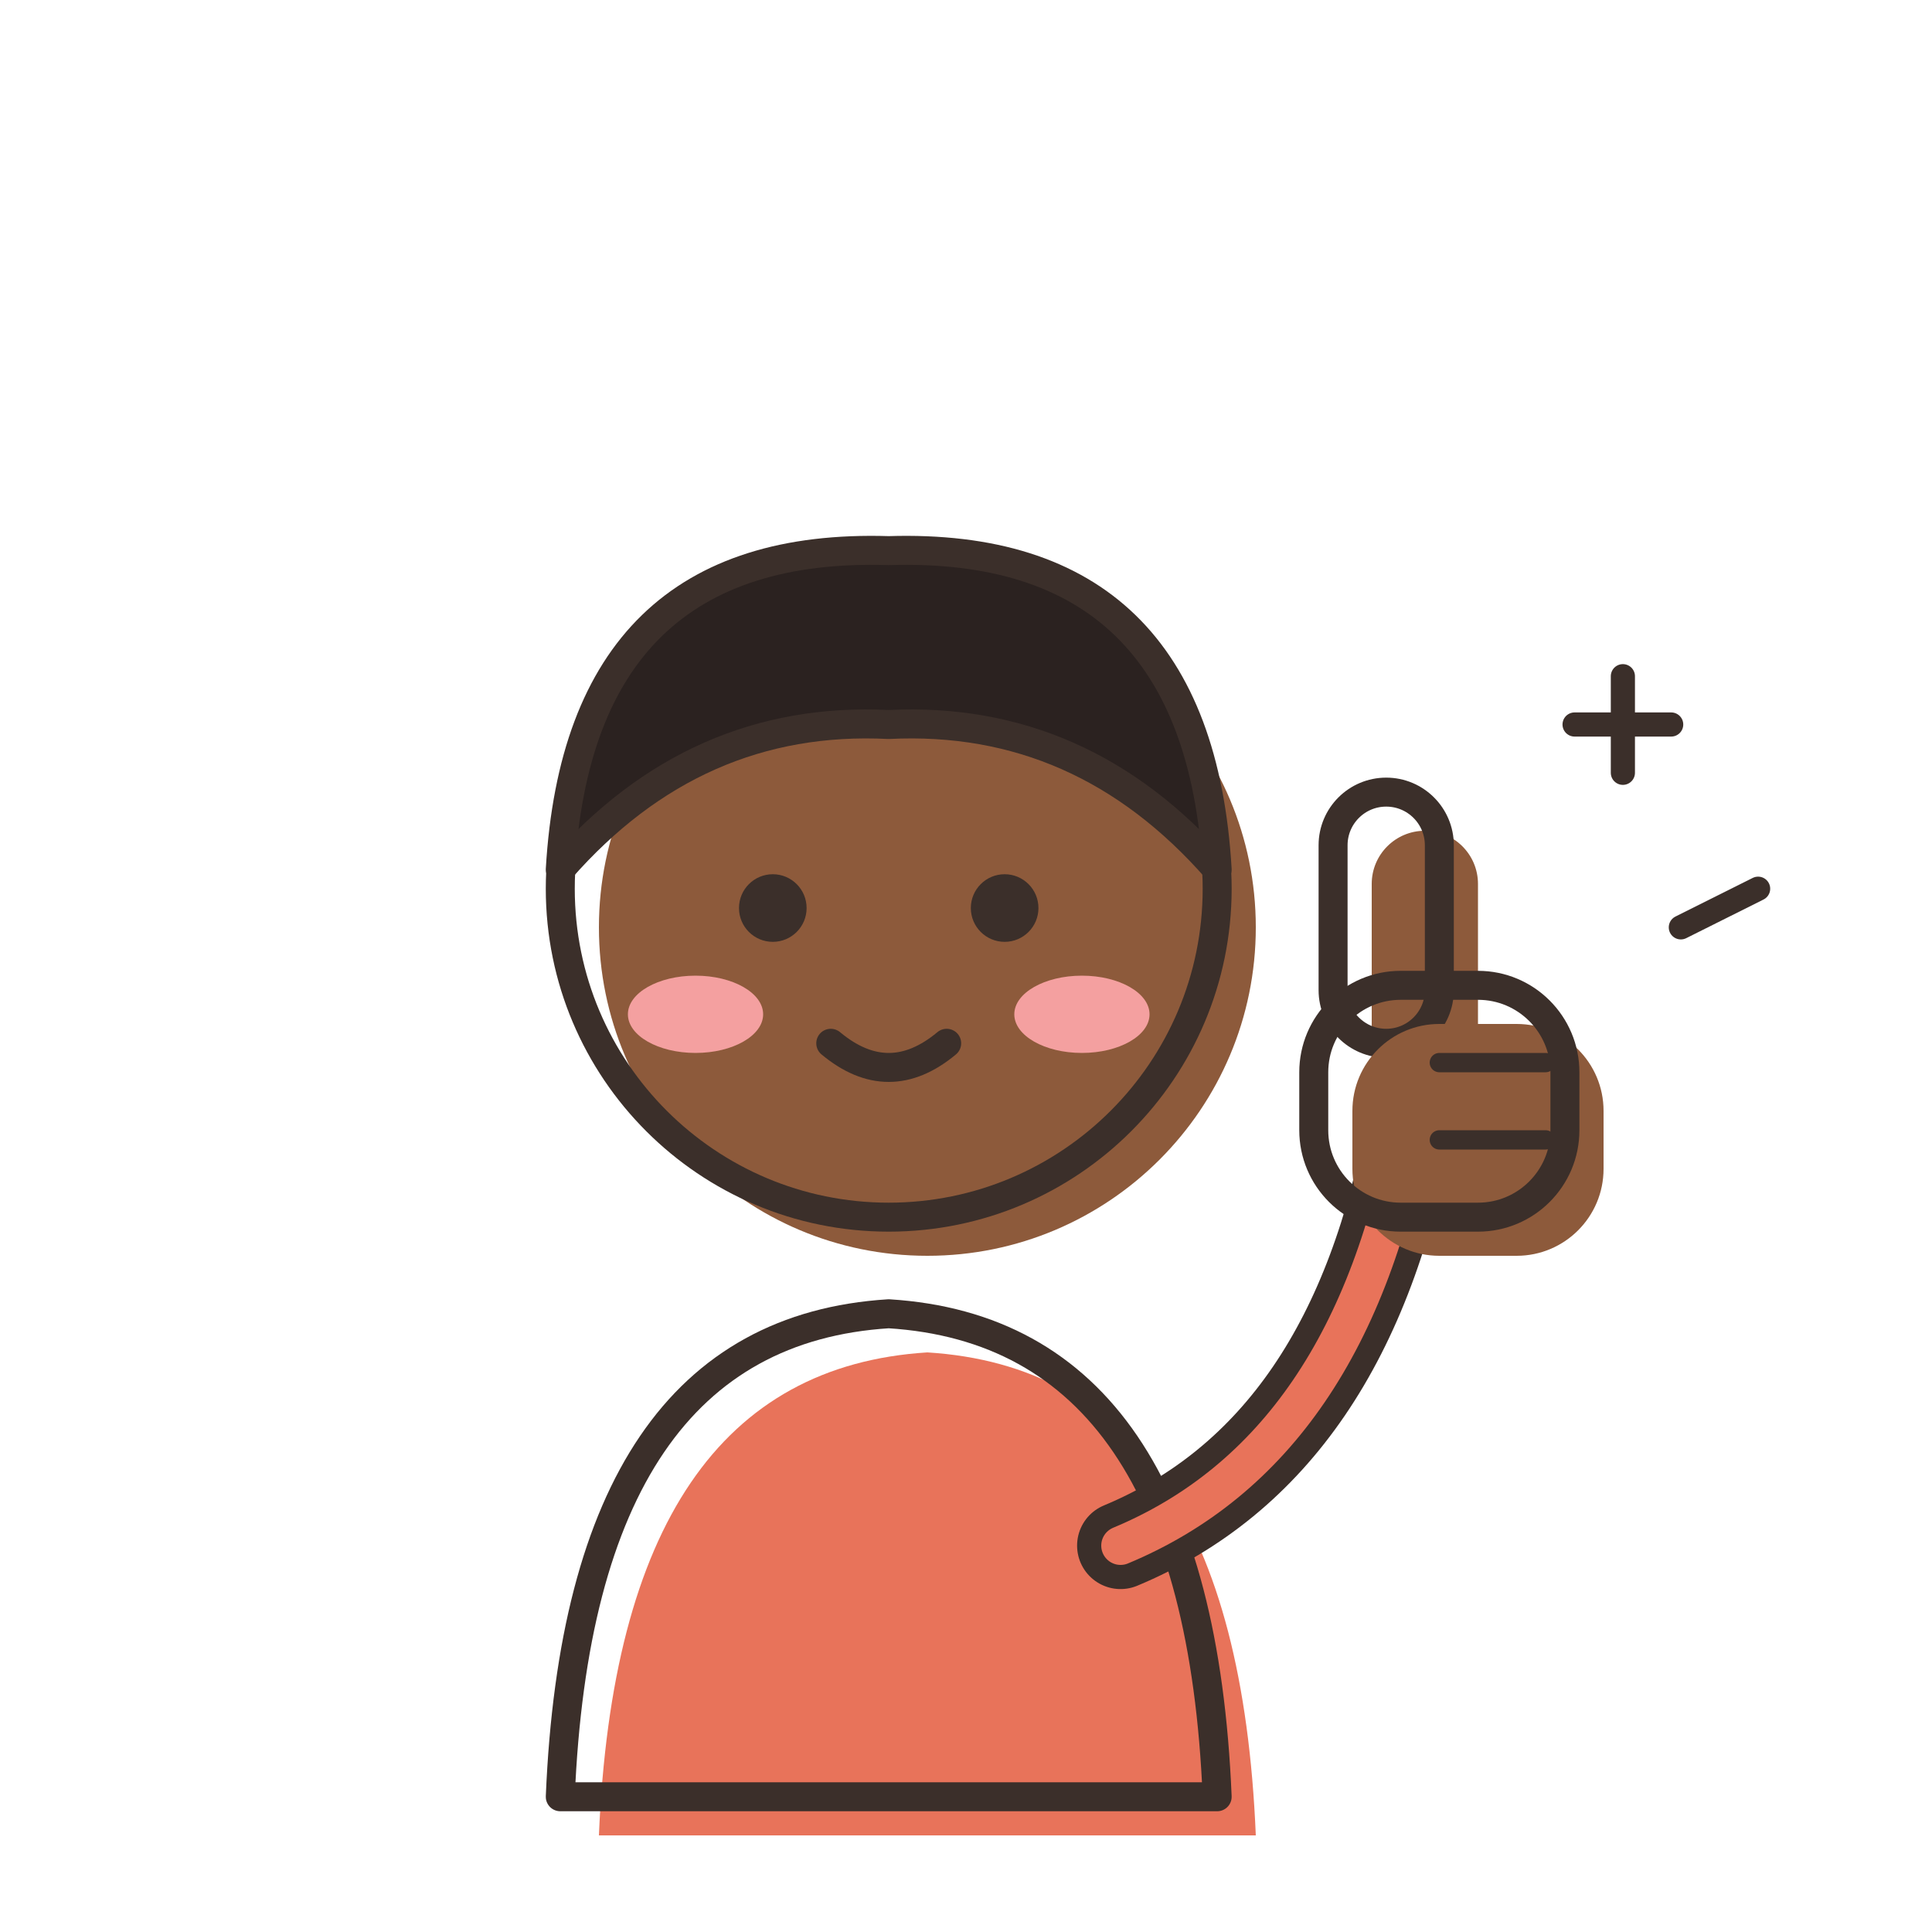
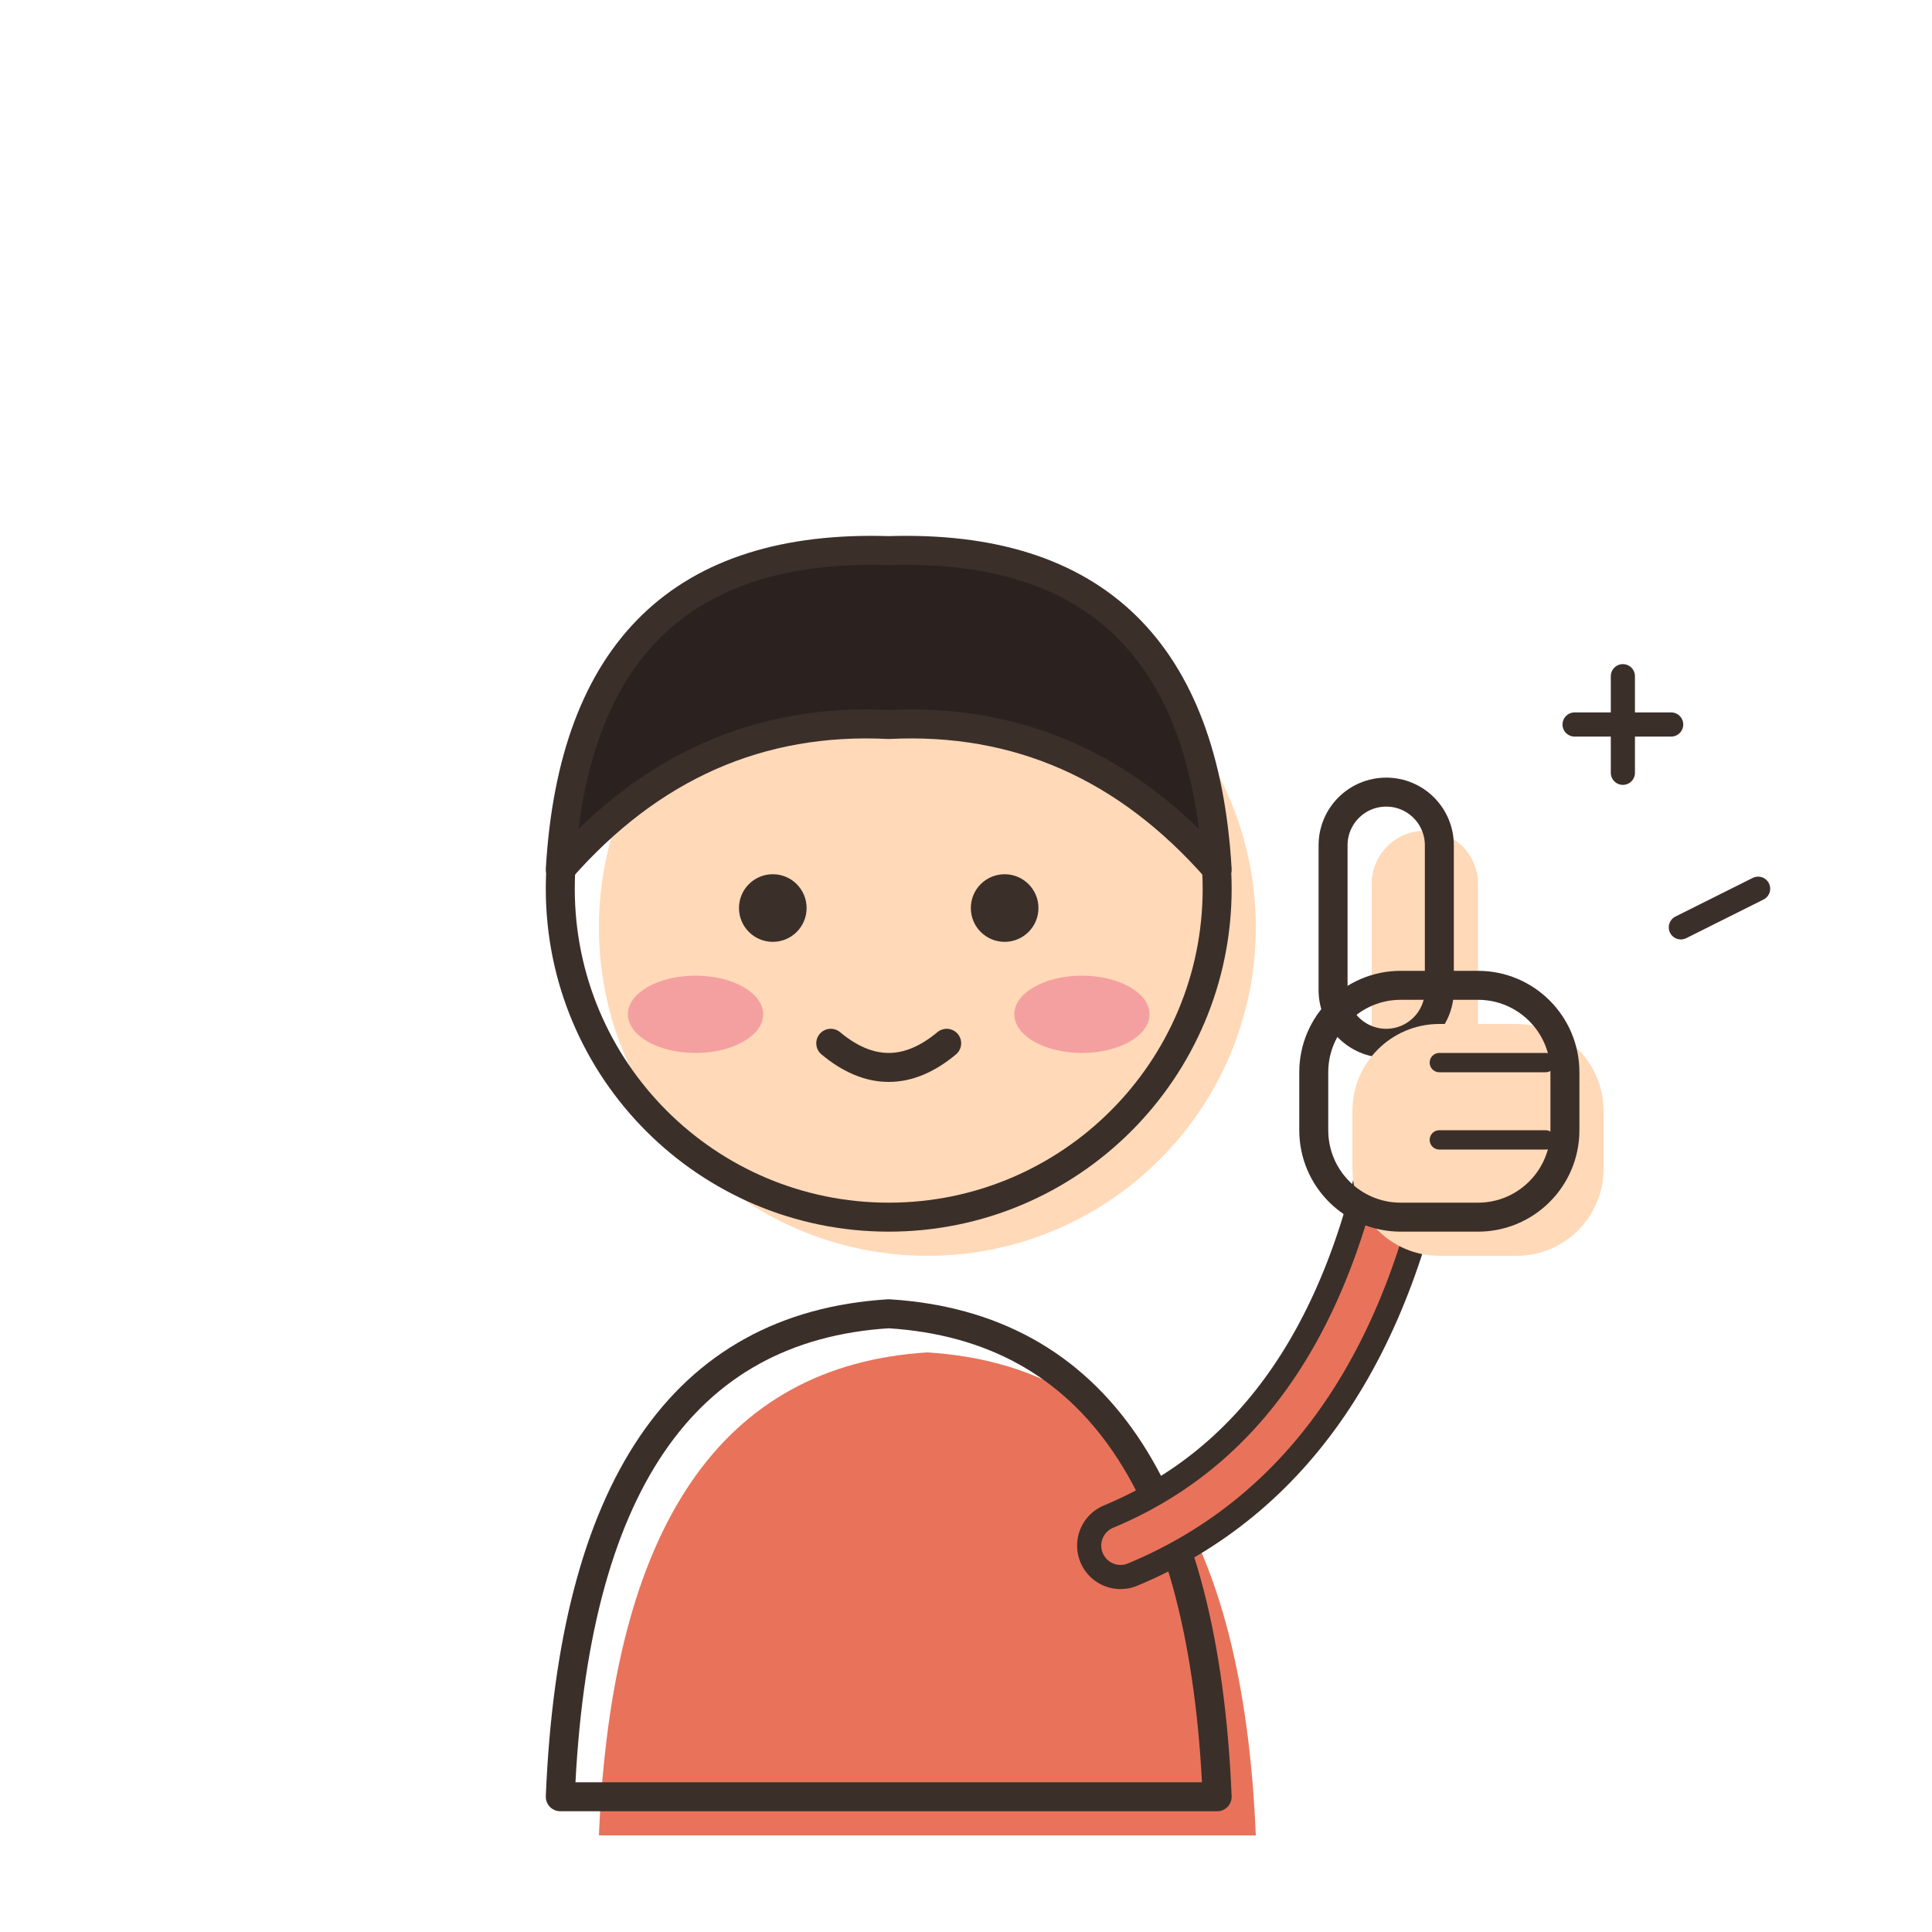
<svg xmlns="http://www.w3.org/2000/svg" viewBox="0 0 200 200" width="1000" height="1000">
  <g stroke="#3b2f2a" stroke-width="3" stroke-linecap="round" stroke-linejoin="round">
    <g transform="translate(4 4)">
      <path d="M58 186 Q60 138 92 136 Q124 138 126 186Z" fill="#e8735a" stroke="none" />
    </g>
    <path d="M58 186 Q60 138 92 136 Q124 138 126 186Z" fill="none" />
    <path d="M116 160 Q140 150 146 116" stroke-width="9" fill="none" />
    <path d="M116 160 Q140 150 146 116" stroke="#e8735a" stroke-width="4" fill="none" />
    <g transform="translate(4 4)">
-       <circle cx="92" cy="92" r="34" fill="#8d5a3b" stroke="none" />
+       <circle cx="92" cy="92" r="34" fill="#ffd9b8" stroke="none" />
    </g>
    <circle cx="92" cy="92" r="34" fill="none" />
    <path d="M58 90 Q60 56 92 57 Q124 56 126 90 Q112 74 92 75 Q72 74 58 90Z" fill="#2b2220" />
    <circle cx="80" cy="94" r="3.5" fill="#3b2f2a" stroke="none" />
    <circle cx="104" cy="94" r="3.5" fill="#3b2f2a" stroke="none" />
    <ellipse cx="72" cy="105" rx="7" ry="4" fill="#f4a0a0" stroke="none" />
    <ellipse cx="112" cy="105" rx="7" ry="4" fill="#f4a0a0" stroke="none" />
    <path d="M86 108 Q92 113 98 108" fill="none" />
    <g transform="translate(4 4)">
-       <rect x="138" y="82" width="11" height="26" rx="5.5" fill="#8d5a3b" stroke="none" />
+       <rect x="138" y="82" width="11" height="26" rx="5.5" fill="#ffd9b8" stroke="none" />
    </g>
    <rect x="138" y="82" width="11" height="26" rx="5.5" fill="none" />
    <g transform="translate(4 4)">
-       <rect x="136" y="102" width="26" height="24" rx="9" fill="#8d5a3b" stroke="none" />
+       <rect x="136" y="102" width="26" height="24" rx="9" fill="#ffd9b8" stroke="none" />
    </g>
    <rect x="136" y="102" width="26" height="24" rx="9" fill="none" />
    <path d="M149 110 L160 110 M149 118 L160 118" stroke-width="2" fill="none" />
    <path d="M168 70 L168 80 M163 75 L173 75 M174 96 L182 92" stroke-width="2.5" fill="none" />
  </g>
</svg>
